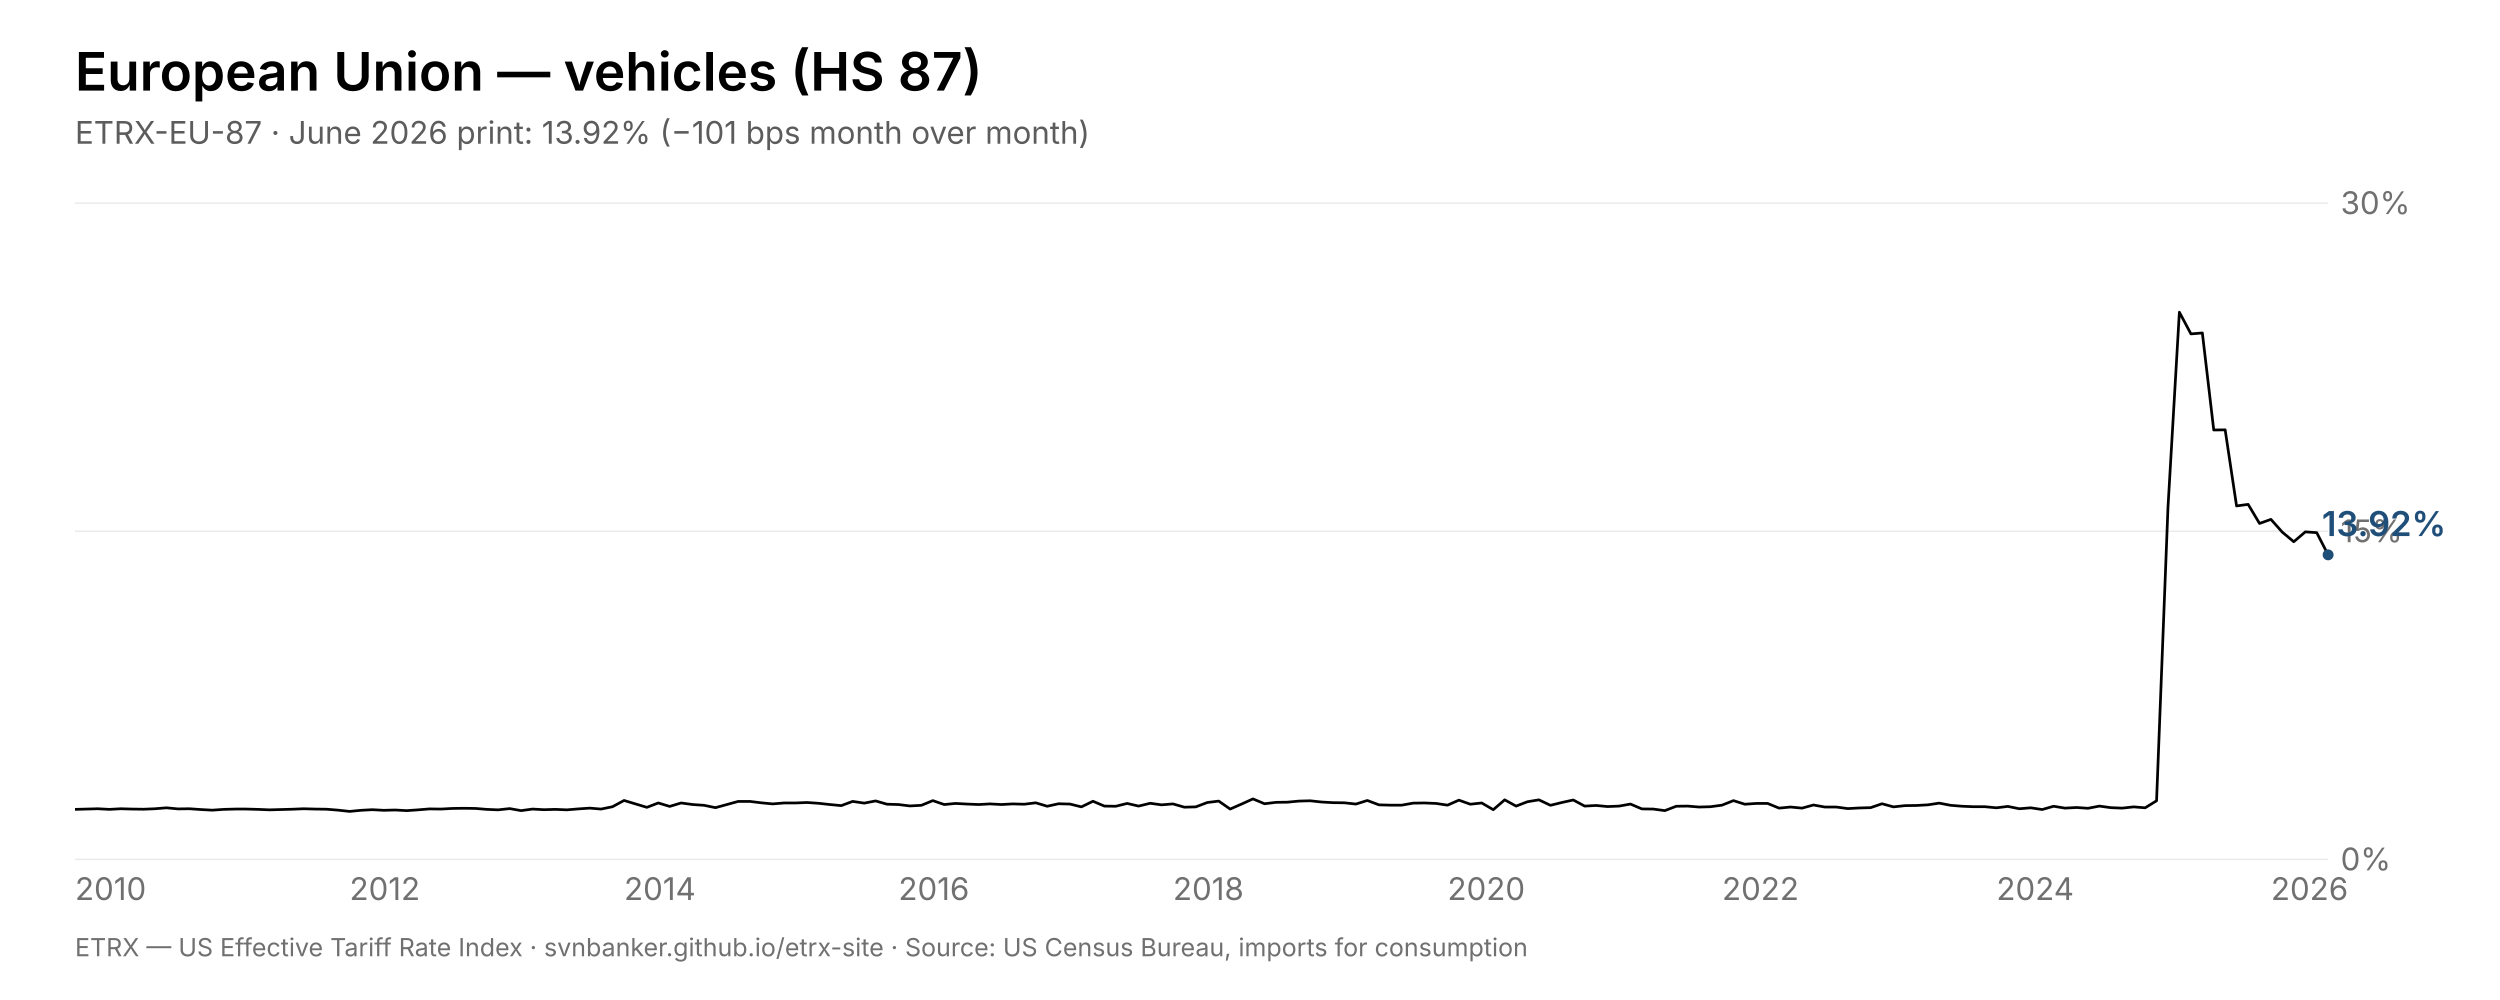
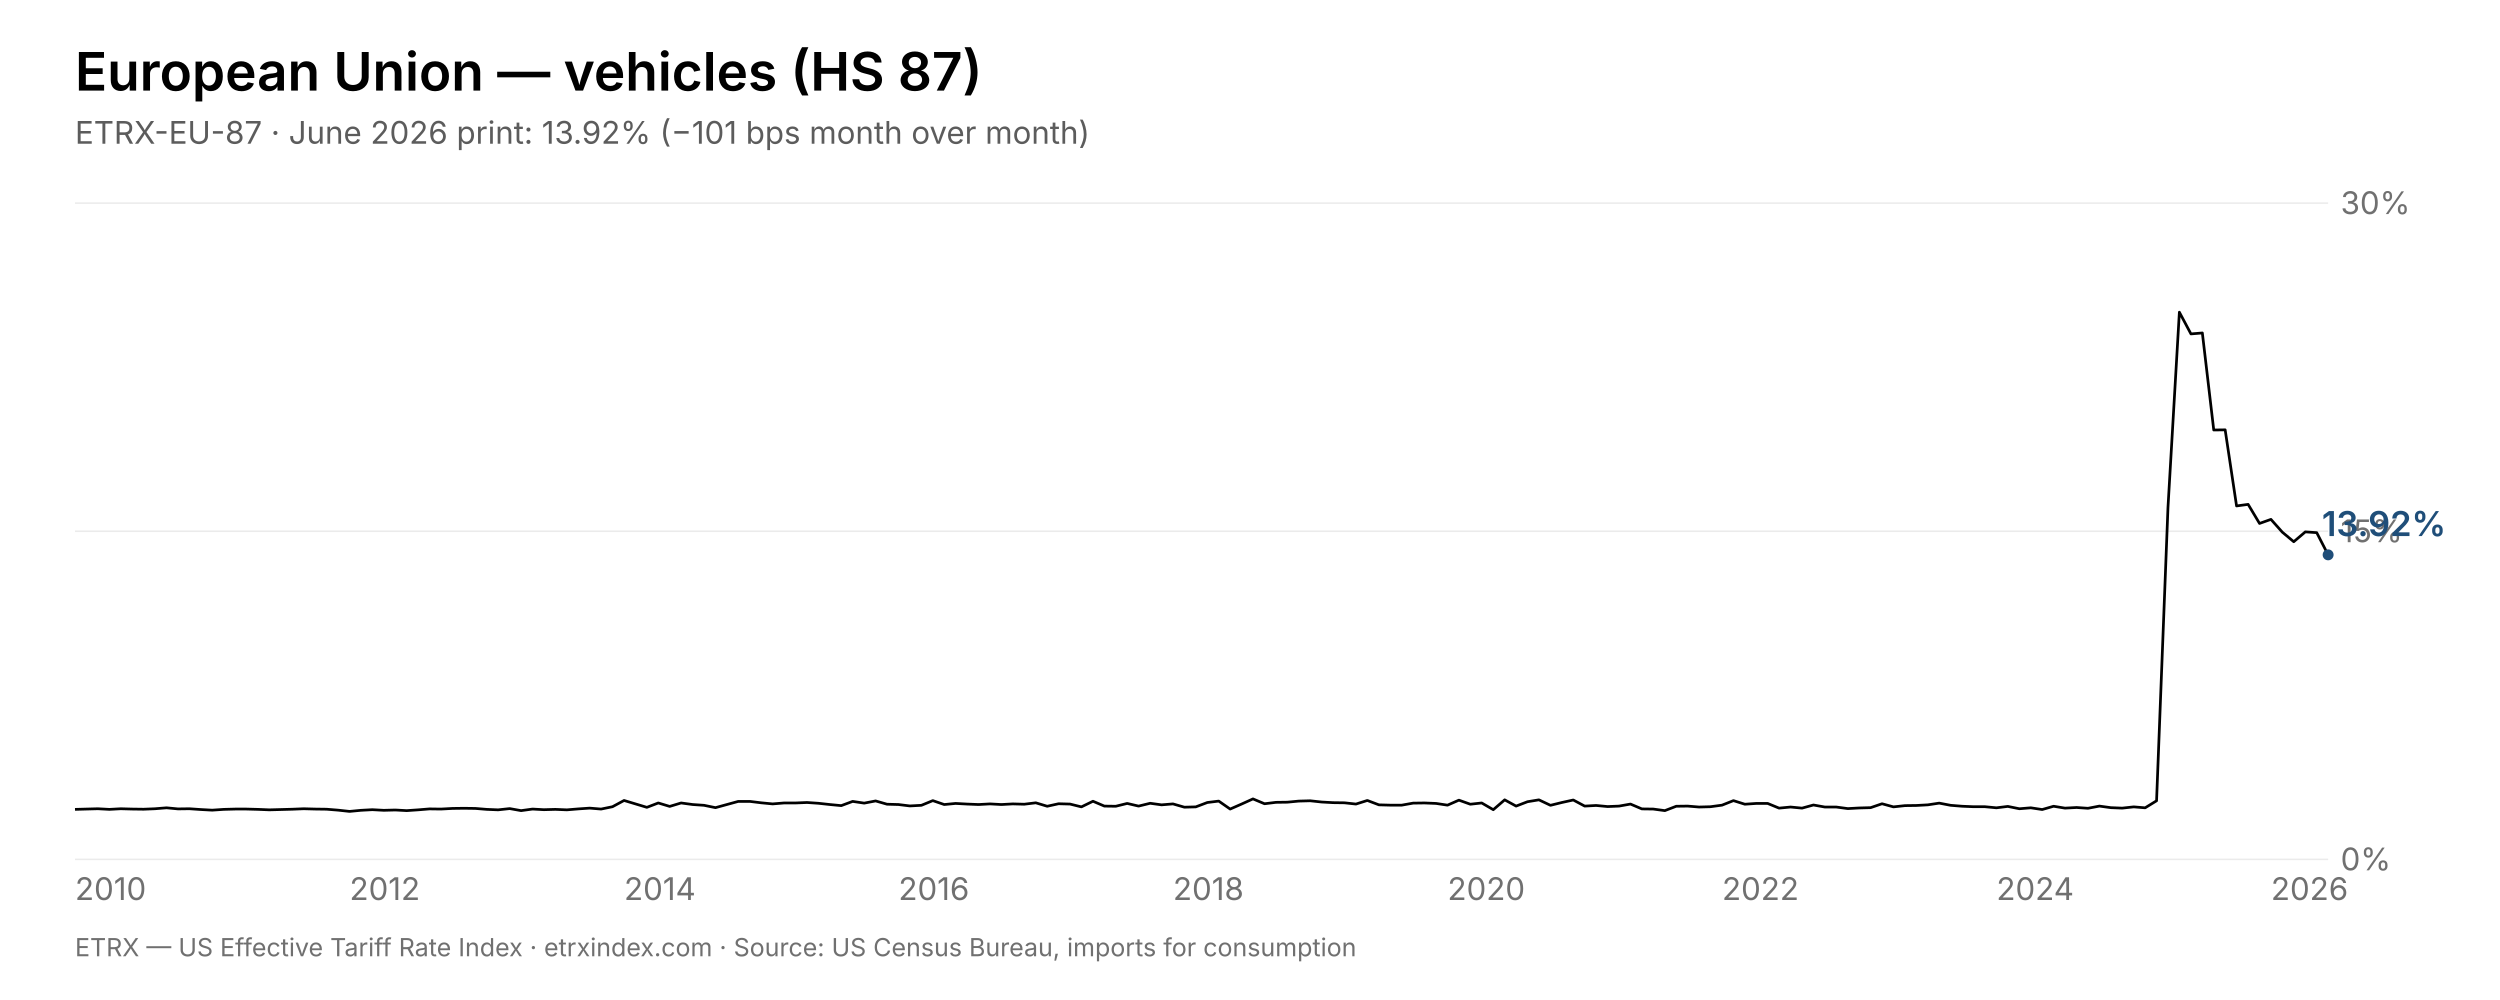
<svg xmlns="http://www.w3.org/2000/svg" viewBox="0 0 1600 640" width="1600" height="640" font-family="Inter, Helvetica, Arial, sans-serif">
  <rect width="1600" height="640" fill="#fff" />
  <text x="48" y="58" font-size="34" font-weight="600" fill="#000000">European Union — vehicles (HS 87)</text>
  <text x="48" y="92" font-size="20" fill="rgba(0,0,0,0.64)">ETRX-EU-87 · June 2026 print: 13.92% (−101 bps month over month)</text>
  <line x1="48" y1="550.0" x2="1490" y2="550.0" stroke="rgba(0,0,0,0.08)" stroke-width="1" />
  <text x="1498" y="557.0" font-size="20" fill="rgba(0,0,0,0.56)">0%</text>
  <line x1="48" y1="340.0" x2="1490" y2="340.0" stroke="rgba(0,0,0,0.08)" stroke-width="1" />
  <text x="1498" y="347.0" font-size="20" fill="rgba(0,0,0,0.56)">15%</text>
  <line x1="48" y1="130.0" x2="1490" y2="130.0" stroke="rgba(0,0,0,0.08)" stroke-width="1" />
  <text x="1498" y="137.0" font-size="20" fill="rgba(0,0,0,0.56)">30%</text>
  <text x="48.0" y="576" font-size="20" fill="rgba(0,0,0,0.56)">2010</text>
  <text x="223.7" y="576" font-size="20" fill="rgba(0,0,0,0.56)">2012</text>
  <text x="399.4" y="576" font-size="20" fill="rgba(0,0,0,0.56)">2014</text>
  <text x="575.0" y="576" font-size="20" fill="rgba(0,0,0,0.56)">2016</text>
  <text x="750.7" y="576" font-size="20" fill="rgba(0,0,0,0.56)">2018</text>
  <text x="926.4" y="576" font-size="20" fill="rgba(0,0,0,0.56)">2020</text>
  <text x="1102.1" y="576" font-size="20" fill="rgba(0,0,0,0.56)">2022</text>
  <text x="1277.7" y="576" font-size="20" fill="rgba(0,0,0,0.56)">2024</text>
  <text x="1453.4" y="576" font-size="20" fill="rgba(0,0,0,0.56)">2026</text>
  <polyline points="48.0,518.0 55.3,517.8 62.6,517.6 70.0,518.0 77.3,517.6 84.6,517.8 91.9,517.9 99.2,517.6 106.6,517.0 113.9,517.7 121.2,517.6 128.5,518.1 135.8,518.5 143.2,518.0 150.5,517.8 157.8,517.8 165.1,518.0 172.4,518.3 179.8,518.1 187.1,517.9 194.4,517.6 201.7,517.8 209.0,517.9 216.4,518.5 223.7,519.3 231.0,518.6 238.3,518.2 245.6,518.6 253.0,518.4 260.3,518.8 267.6,518.3 274.9,517.7 282.2,517.8 289.6,517.4 296.9,517.3 304.2,517.4 311.5,518.0 318.8,518.3 326.2,517.5 333.5,518.8 340.8,517.8 348.1,518.2 355.4,518.0 362.8,518.3 370.1,517.7 377.4,517.2 384.7,517.8 392.0,516.3 399.4,512.3 406.7,514.5 414.0,516.7 421.3,513.9 428.6,516.1 435.9,513.9 443.3,514.9 450.6,515.4 457.9,516.9 465.2,514.9 472.5,512.9 479.9,512.9 487.2,513.8 494.5,514.5 501.8,513.9 509.1,513.9 516.5,513.6 523.8,514.1 531.1,514.9 538.4,515.6 545.7,512.9 553.1,514.0 560.4,512.6 567.7,514.7 575.0,514.9 582.3,515.8 589.7,515.4 597.0,512.4 604.3,514.9 611.6,514.2 618.9,514.6 626.3,514.9 633.6,514.5 640.9,514.9 648.2,514.5 655.5,514.7 662.9,513.8 670.2,516.0 677.5,514.4 684.8,514.6 692.1,516.4 699.5,512.8 706.8,515.9 714.1,516.0 721.4,514.2 728.7,515.9 736.1,514.1 743.4,515.1 750.7,514.5 758.0,516.6 765.3,516.4 772.7,513.6 780.0,512.7 787.3,517.8 794.6,514.6 801.9,511.3 809.3,514.4 816.6,513.5 823.9,513.4 831.2,512.7 838.5,512.5 845.9,513.3 853.2,513.7 860.5,513.8 867.8,514.6 875.1,512.3 882.5,515.1 889.8,515.3 897.1,515.3 904.4,514.0 911.7,513.9 919.1,514.2 926.4,515.3 933.7,512.1 941.0,514.7 948.3,513.9 955.7,518.2 963.0,511.9 970.3,515.9 977.6,513.1 984.9,511.9 992.3,515.4 999.6,513.6 1006.9,512.0 1014.2,515.9 1021.5,515.5 1028.9,516.2 1036.2,515.9 1043.5,514.6 1050.8,517.7 1058.1,517.8 1065.5,518.8 1072.8,516.0 1080.1,515.9 1087.4,516.5 1094.7,516.3 1102.1,515.3 1109.4,512.4 1116.7,514.7 1124.0,514.2 1131.3,514.2 1138.6,517.2 1146.0,516.5 1153.3,517.2 1160.6,515.2 1167.9,516.5 1175.2,516.5 1182.6,517.5 1189.9,517.1 1197.2,516.9 1204.5,514.4 1211.8,516.4 1219.2,515.6 1226.5,515.5 1233.8,515.1 1241.1,514.0 1248.4,515.4 1255.8,516.0 1263.1,516.3 1270.4,516.3 1277.7,517.0 1285.0,516.1 1292.4,517.6 1299.7,517.0 1307.0,518.1 1314.3,516.0 1321.6,517.2 1329.0,516.8 1336.3,517.3 1343.6,515.9 1350.9,516.9 1358.2,517.2 1365.6,516.4 1372.9,517.0 1380.2,512.5 1387.5,324.8 1394.8,199.8 1402.2,213.7 1409.5,213.1 1416.8,275.2 1424.1,275.1 1431.4,323.8 1438.8,322.8 1446.1,335.0 1453.4,332.4 1460.7,340.6 1468.0,346.7 1475.4,340.4 1482.7,340.9 1490.0,355.1" fill="none" stroke="#000000" stroke-width="1.75" stroke-linejoin="round" />
  <circle cx="1490.0" cy="355.1" r="3.5" fill="#1f4e79" />
  <text x="1486.0" y="343.1" font-size="22" font-weight="600" fill="#1f4e79">13.92%</text>
-   <text x="48" y="612" font-size="16" fill="rgba(0,0,0,0.56)">ETRX — US Effective Tariff Rate Index · svnbanker.github.io/etrx-site · Source: US Census Bureau, imports for consumption</text>
+   <text x="48" y="612" font-size="16" fill="rgba(0,0,0,0.56)">ETRX — US Effective Tariff Rate Index · etrxindex.com · Source: US Census Bureau, imports for consumption</text>
</svg>
